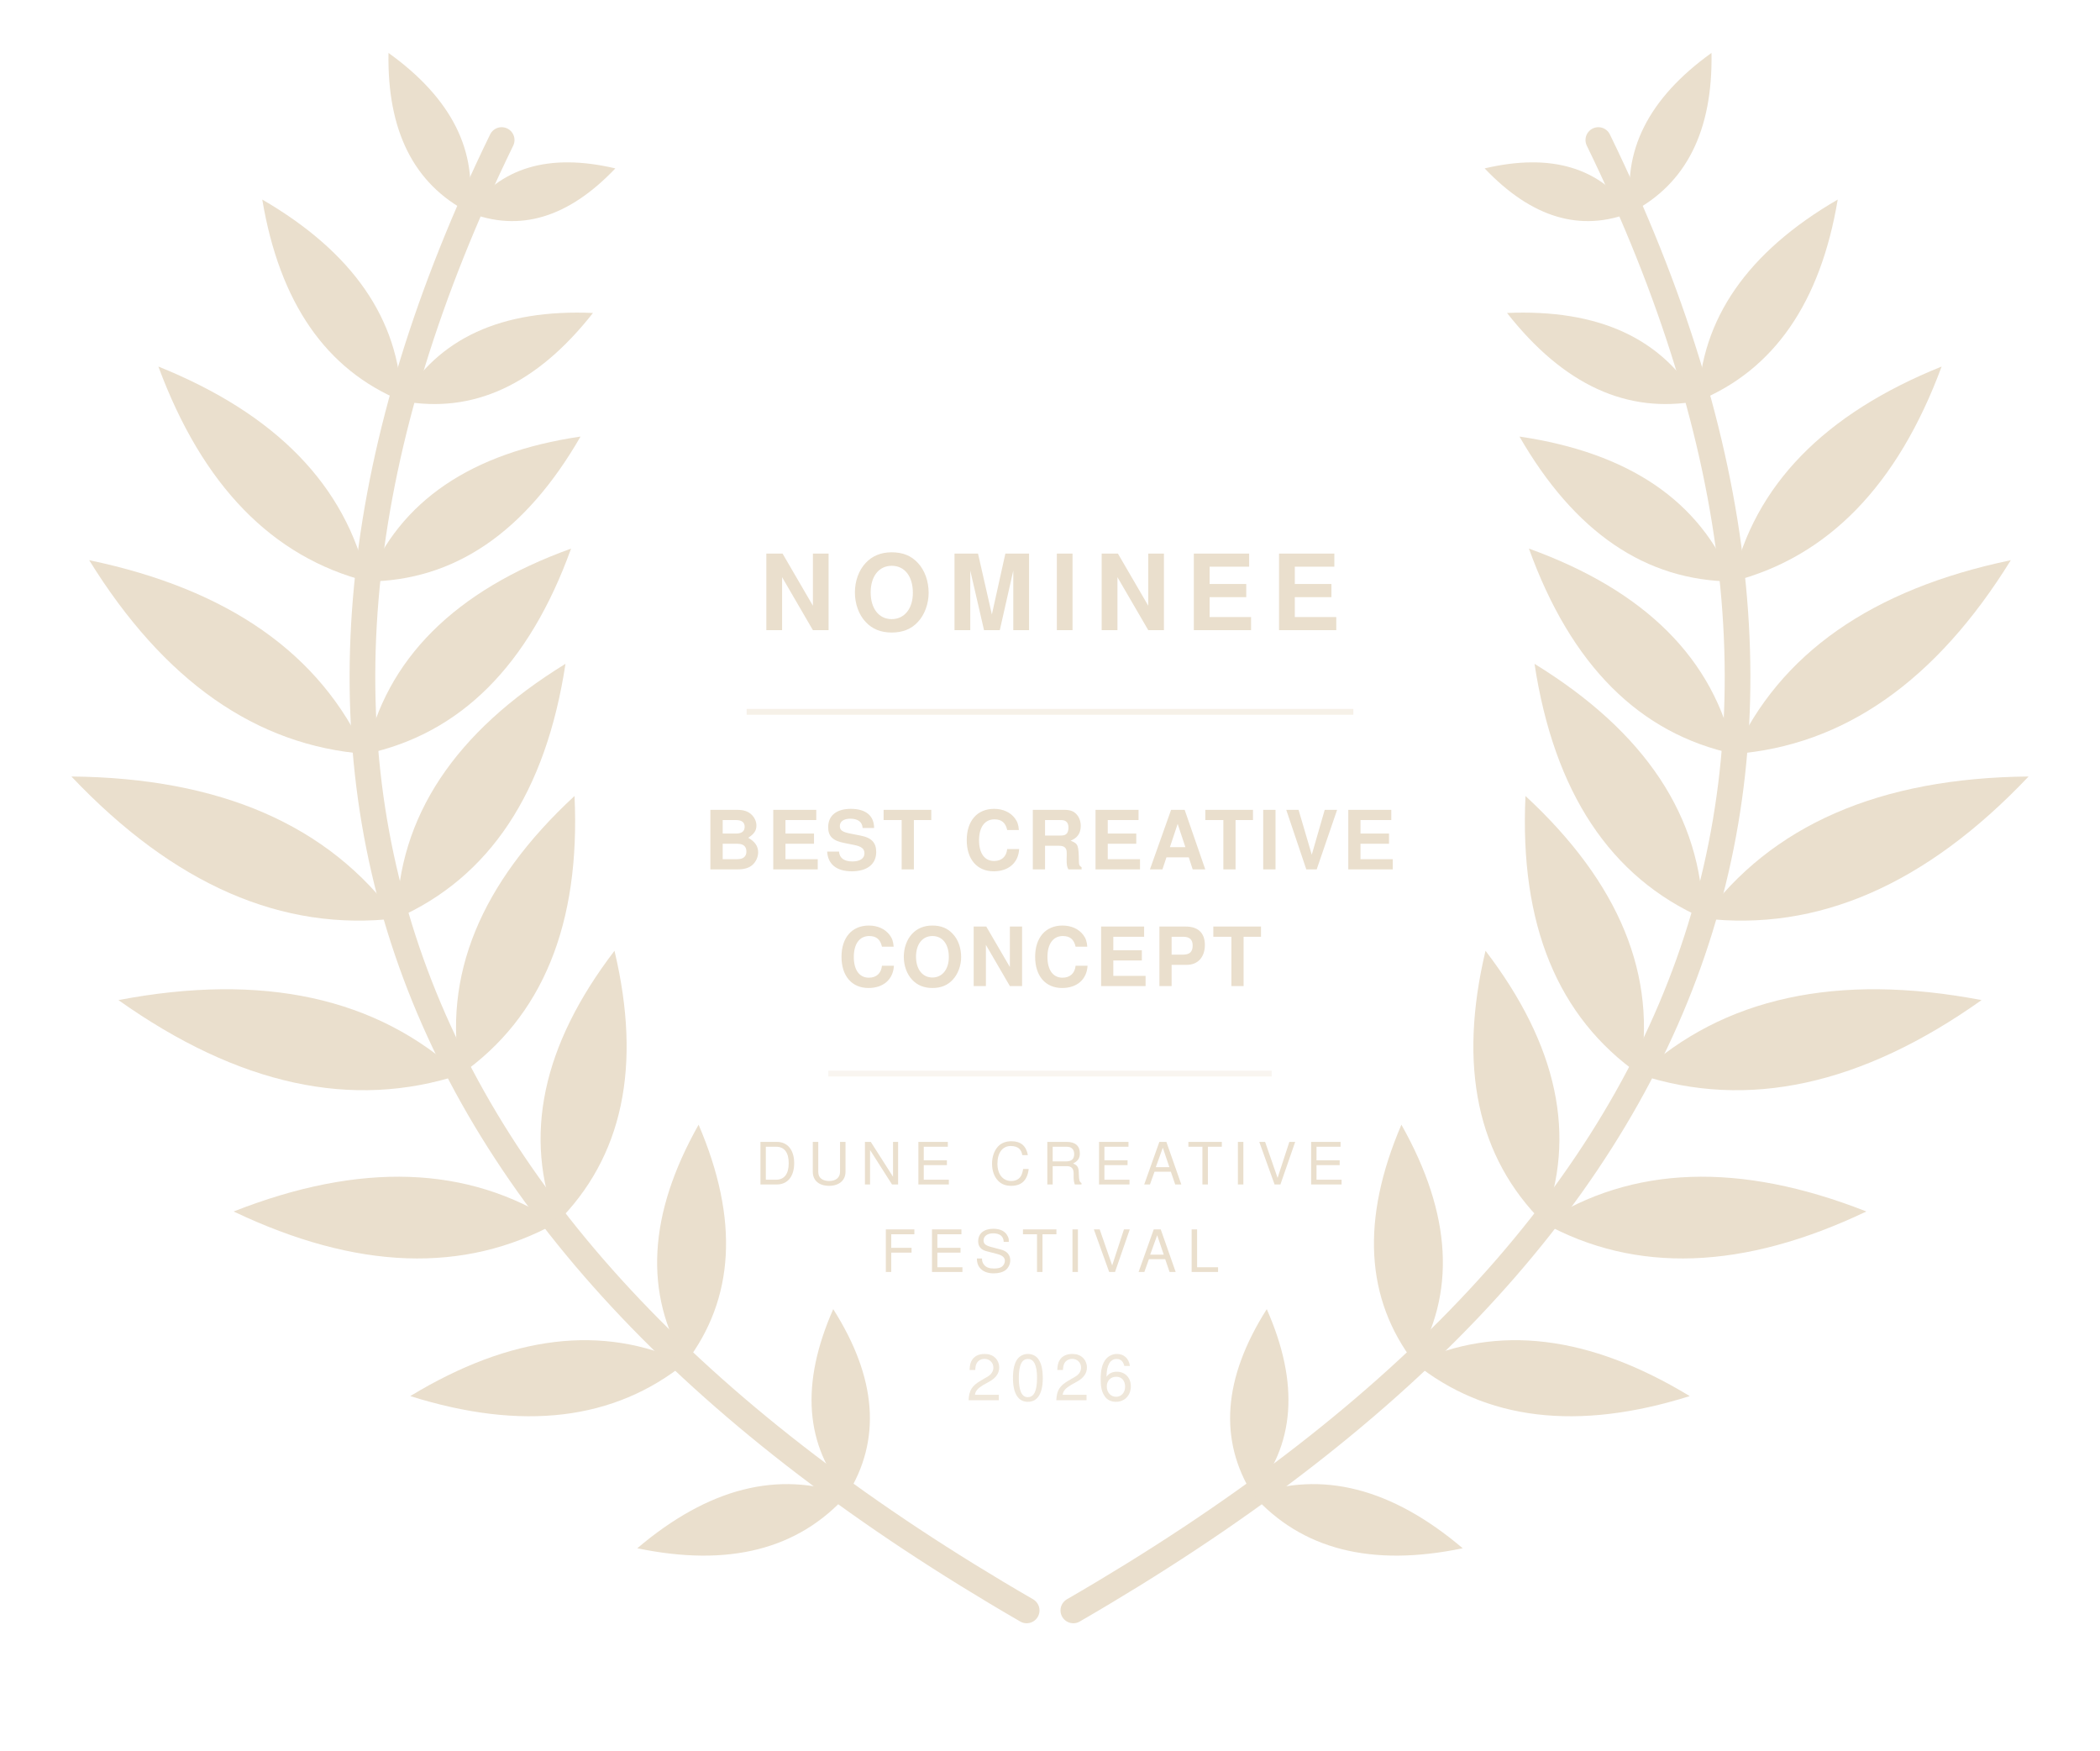
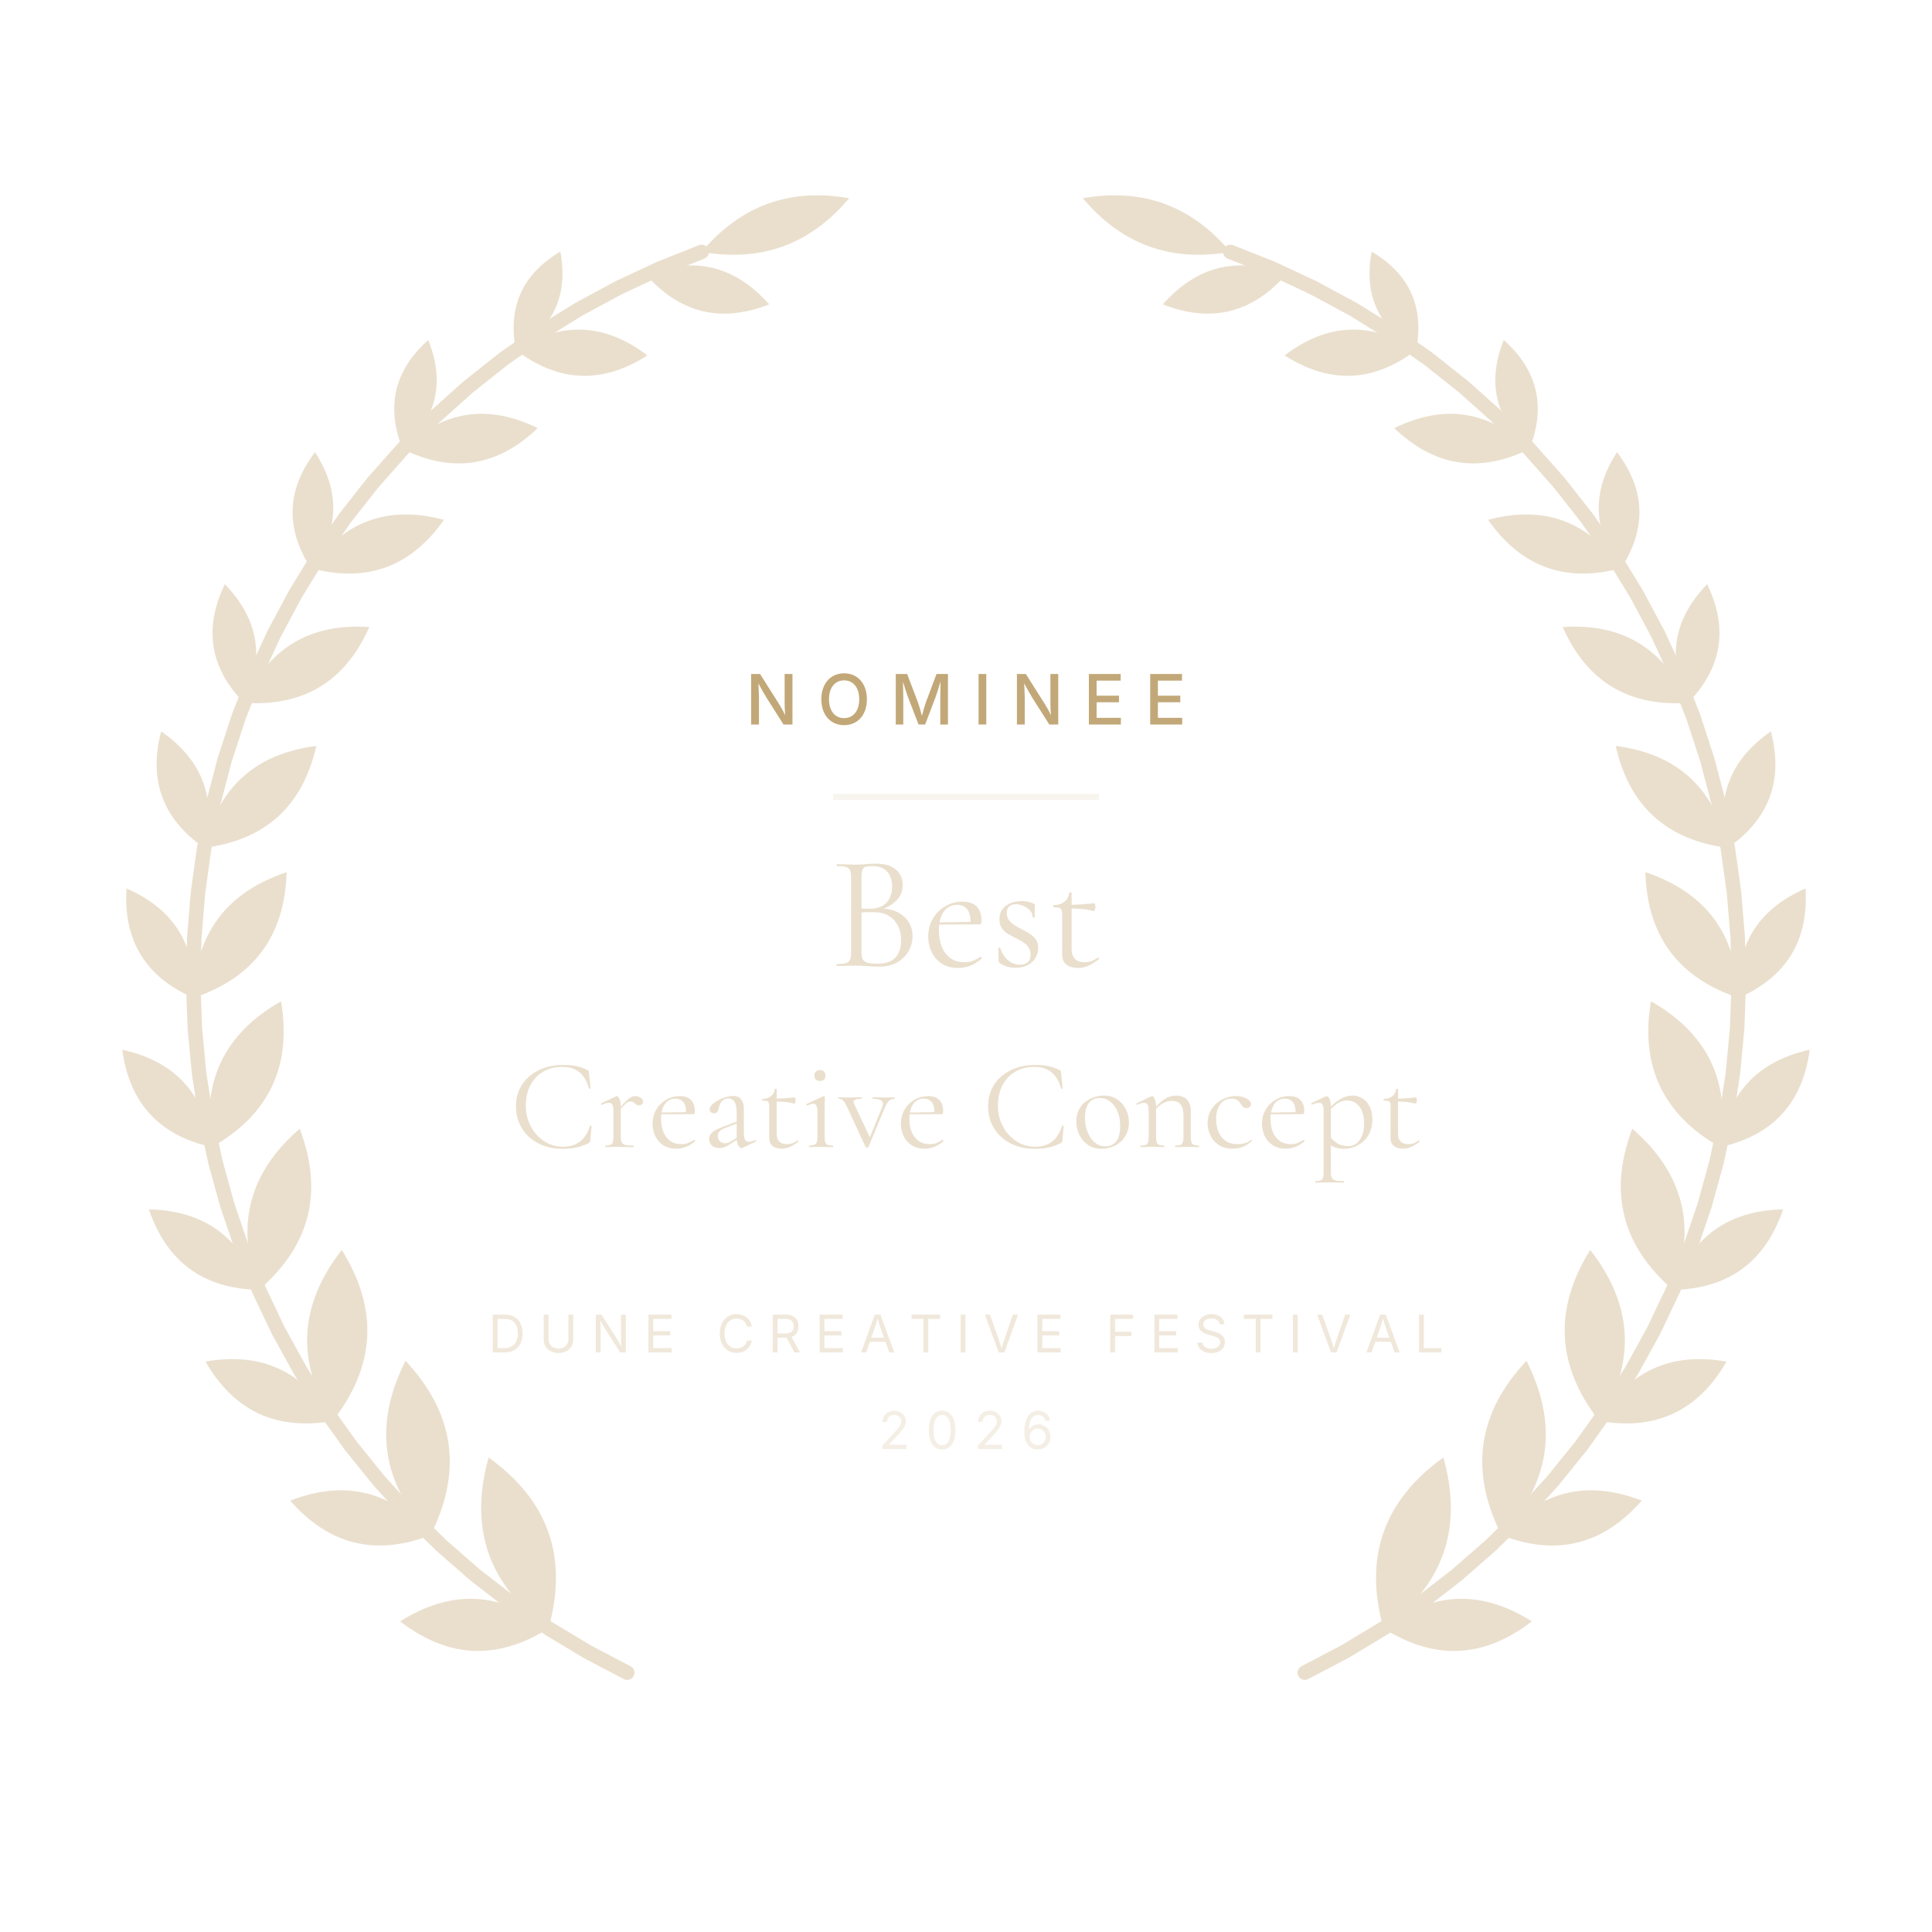
- <svg xmlns="http://www.w3.org/2000/svg" viewBox="0 0 360 300" role="img" aria-label="NOMINEE — Best Creative Concept, DUNE CREATIVE FESTIVAL 2026">
-   <style>
-     text{text-anchor:middle;font-family:Helvetica,Arial,sans-serif;fill:currentColor}
-     .st{font-size:18px;font-weight:700;letter-spacing:2.6px}
-     .aw{font-size:14px;font-weight:700;letter-spacing:.7px}
-     .fe{font-size:10px;font-weight:400;letter-spacing:1.8px}
-     .yr{font-size:11px;font-weight:400;letter-spacing:1.4px;opacity:.75}
-   </style>
-   <g color="#EADFCD">
-     <path d="M176,276 Q10,180 86,24" fill="none" stroke="currentColor" stroke-width="4.4" stroke-linecap="round" />
-     <path d="M145.22,256.20 Q132.71,270.24 109.25,265.35 Q127.52,249.85 145.22,256.20Z" fill="currentColor" />
-     <path d="M145.22,256.20 Q134.36,243.57 142.84,224.37 Q154.08,242.09 145.22,256.20Z" fill="currentColor" />
-     <path d="M117.53,233.58 Q99.20,248.35 70.33,239.27 Q96.21,223.58 117.53,233.58Z" fill="currentColor" />
-     <path d="M117.53,233.58 Q106.76,215.79 119.76,192.76 Q130.18,217.07 117.53,233.58Z" fill="currentColor" />
-     <path d="M95.43,209.57 Q71.68,222.70 40.05,207.63 Q72.66,194.81 95.43,209.57Z" fill="currentColor" />
-     <path d="M95.43,209.57 Q86.76,187.26 105.34,162.95 Q112.42,192.71 95.43,209.57Z" fill="currentColor" />
-     <path d="M78.93,184.17 Q51.15,193.28 20.30,171.40 Q57.46,164.33 78.93,184.17Z" fill="currentColor" />
-     <path d="M78.93,184.17 Q74.26,158.84 98.49,136.42 Q100.03,169.40 78.93,184.17Z" fill="currentColor" />
-     <path d="M68.02,157.39 Q38.61,160.90 12.24,133.08 Q50.57,133.45 68.02,157.39Z" fill="currentColor" />
-     <path d="M68.02,157.39 Q68.43,131.29 96.94,113.77 Q91.89,146.85 68.02,157.39Z" fill="currentColor" />
-     <path d="M62.70,129.22 Q34.52,127.08 15.29,96.01 Q51.06,103.46 62.70,129.22Z" fill="currentColor" />
-     <path d="M62.70,129.22 Q67.91,104.85 97.90,94.02 Q87.07,124.02 62.70,129.22Z" fill="currentColor" />
-     <path d="M62.98,99.66 Q38.47,93.39 27.15,62.82 Q57.39,74.99 62.98,99.66Z" fill="currentColor" />
-     <path d="M62.98,99.66 Q71.35,78.97 99.52,74.82 Q85.30,99.49 62.98,99.66Z" fill="currentColor" />
-     <path d="M68.85,68.71 Q49.41,60.72 44.96,34.20 Q68.21,47.71 68.85,68.71Z" fill="currentColor" />
-     <path d="M68.85,68.71 Q78.13,52.62 101.65,53.64 Q87.11,72.15 68.85,68.71Z" fill="currentColor" />
-     <path d="M80.31,36.38 Q66.25,29.08 66.60,9.07 Q82.86,20.75 80.31,36.38Z" fill="currentColor" />
-     <path d="M80.31,36.38 Q88.38,24.85 105.49,28.86 Q93.38,41.59 80.31,36.38Z" fill="currentColor" />
-     <g transform="translate(360,0) scale(-1,1)">
-       <path d="M176,276 Q10,180 86,24" fill="none" stroke="currentColor" stroke-width="4.4" stroke-linecap="round" />
-       <path d="M145.22,256.20 Q132.71,270.24 109.25,265.35 Q127.52,249.85 145.22,256.20Z" fill="currentColor" />
-       <path d="M145.22,256.20 Q134.36,243.57 142.84,224.37 Q154.08,242.09 145.22,256.20Z" fill="currentColor" />
-       <path d="M117.53,233.58 Q99.20,248.35 70.33,239.27 Q96.21,223.58 117.53,233.58Z" fill="currentColor" />
-       <path d="M117.53,233.58 Q106.76,215.79 119.76,192.76 Q130.18,217.07 117.53,233.58Z" fill="currentColor" />
-       <path d="M95.43,209.57 Q71.68,222.70 40.05,207.63 Q72.66,194.81 95.43,209.57Z" fill="currentColor" />
-       <path d="M95.43,209.57 Q86.76,187.26 105.34,162.95 Q112.42,192.71 95.43,209.57Z" fill="currentColor" />
-       <path d="M78.93,184.17 Q51.15,193.28 20.30,171.40 Q57.46,164.33 78.93,184.17Z" fill="currentColor" />
-       <path d="M78.93,184.17 Q74.26,158.84 98.49,136.42 Q100.03,169.40 78.93,184.17Z" fill="currentColor" />
-       <path d="M68.02,157.39 Q38.61,160.90 12.24,133.08 Q50.57,133.45 68.02,157.39Z" fill="currentColor" />
-       <path d="M68.02,157.39 Q68.43,131.29 96.94,113.77 Q91.89,146.85 68.02,157.39Z" fill="currentColor" />
-       <path d="M62.70,129.22 Q34.52,127.08 15.29,96.01 Q51.06,103.46 62.70,129.22Z" fill="currentColor" />
-       <path d="M62.70,129.22 Q67.91,104.85 97.90,94.02 Q87.07,124.02 62.70,129.22Z" fill="currentColor" />
-       <path d="M62.98,99.66 Q38.47,93.39 27.15,62.82 Q57.39,74.99 62.98,99.66Z" fill="currentColor" />
-       <path d="M62.98,99.66 Q71.35,78.97 99.52,74.82 Q85.30,99.49 62.98,99.66Z" fill="currentColor" />
-       <path d="M68.85,68.71 Q49.41,60.72 44.96,34.20 Q68.21,47.71 68.85,68.71Z" fill="currentColor" />
-       <path d="M68.85,68.71 Q78.13,52.62 101.65,53.64 Q87.11,72.15 68.85,68.71Z" fill="currentColor" />
-       <path d="M80.31,36.38 Q66.25,29.08 66.60,9.07 Q82.86,20.75 80.31,36.38Z" fill="currentColor" />
-       <path d="M80.31,36.38 Q88.38,24.85 105.49,28.86 Q93.38,41.59 80.31,36.38Z" fill="currentColor" />
-     </g>
-     <text x="180" y="108" class="st">NOMINEE</text>
-     <line x1="128" y1="122" x2="232" y2="122" stroke="currentColor" stroke-width="1" opacity=".45" />
-     <text x="180" y="149" class="aw">BEST CREATIVE</text>
-     <text x="180" y="169" class="aw">CONCEPT</text>
-     <line x1="142" y1="184" x2="218" y2="184" stroke="currentColor" stroke-width="1" opacity=".3" />
-     <text x="180" y="203" class="fe">DUNE CREATIVE</text>
-     <text x="180" y="218" class="fe">FESTIVAL</text>
-     <text x="180" y="240" class="yr">2026</text>
-   </g>
+ <svg xmlns="http://www.w3.org/2000/svg" viewBox="0 0 320 320" role="img" aria-label="Nominee, Best Creative Concept, Dune Creative Festival 2026">
+   <path d="M103.89,277.05 L97.26,273.57 L90.85,269.71 L84.67,265.49 L78.75,260.91 L73.11,255.99 L67.77,250.76 L62.74,245.21 L58.04,239.39 L53.70,233.30 L49.71,226.96 L46.10,220.41 L42.89,213.65 L40.07,206.72 L37.66,199.64 L35.67,192.42 L34.10,185.11 L32.97,177.71 L32.27,170.26 L32.00,162.78 L32.18,155.30 L32.79,147.84 L33.83,140.43 L35.31,133.10 L37.21,125.86 L39.53,118.75 L42.26,111.78 L45.40,104.99 L48.93,98.39 L52.83,92.01 L57.11,85.86 L61.73,79.98 L66.69,74.38 L71.97,69.08 L77.55,64.09 L83.41,59.44 L89.54,55.14 L95.90,51.20 L102.49,47.65 L109.27,44.48 L116.22,41.72" fill="none" stroke="#EADFCD" stroke-width="2.4" stroke-linecap="round" />
+   <path d="M90.85,269.71 Q95.80,252.09 80.93,241.40 Q75.98,259.03 90.85,269.71Z" fill="#EADFCD" />
+   <path d="M90.85,269.71 Q78.97,260.53 66.28,268.55 Q78.16,277.73 90.85,269.71Z" fill="#EADFCD" />
+   <path d="M71.30,254.28 Q79.34,238.39 67.17,225.39 Q59.12,241.28 71.30,254.28Z" fill="#EADFCD" />
+   <path d="M71.30,254.28 Q61.69,243.28 48.07,248.55 Q57.68,259.55 71.30,254.28Z" fill="#EADFCD" />
+   <path d="M55.11,235.36 Q65.77,221.72 56.61,207.03 Q45.94,220.67 55.11,235.36Z" fill="#EADFCD" />
+   <path d="M55.11,235.36 Q48.01,223.06 34.03,225.52 Q41.12,237.81 55.11,235.36Z" fill="#EADFCD" />
+   <path d="M42.89,213.65 Q55.61,202.67 49.64,186.95 Q36.92,197.94 42.89,213.65Z" fill="#EADFCD" />
+   <path d="M42.89,213.65 Q38.44,200.60 24.66,200.31 Q29.10,213.36 42.89,213.65Z" fill="#EADFCD" />
+   <path d="M35.10,190.00 Q49.28,181.93 46.55,165.84 Q32.37,173.91 35.10,190.00Z" fill="#EADFCD" />
+   <path d="M35.10,190.00 Q33.32,176.74 20.25,173.87 Q22.03,187.13 35.10,190.00Z" fill="#EADFCD" />
+   <path d="M32.04,165.28 Q47.04,160.27 47.47,144.46 Q32.47,149.47 32.04,165.28Z" fill="#EADFCD" />
+   <path d="M32.04,165.28 Q32.84,152.33 20.95,147.16 Q20.15,160.10 32.04,165.28Z" fill="#EADFCD" />
+   <path d="M33.83,140.43 Q49.02,138.49 52.39,123.55 Q37.20,125.49 33.83,140.43Z" fill="#EADFCD" />
+   <path d="M33.83,140.43 Q37.01,128.29 26.69,121.14 Q23.51,133.28 33.83,140.43Z" fill="#EADFCD" />
+   <path d="M40.40,116.41 Q55.18,117.40 61.17,103.86 Q46.39,102.86 40.40,116.41Z" fill="#EADFCD" />
+   <path d="M40.40,116.41 Q45.69,105.48 37.24,96.76 Q31.94,107.69 40.40,116.41Z" fill="#EADFCD" />
+   <path d="M51.49,94.11 Q65.31,97.82 73.53,86.10 Q59.71,82.39 51.49,94.11Z" fill="#EADFCD" />
+   <path d="M51.49,94.11 Q58.56,84.74 52.17,74.89 Q45.10,84.26 51.49,94.11Z" fill="#EADFCD" />
+   <path d="M66.69,74.38 Q79.09,80.48 89.06,70.91 Q76.66,64.82 66.69,74.38Z" fill="#EADFCD" />
+   <path d="M66.69,74.38 Q75.14,66.83 70.93,56.31 Q62.49,63.86 66.69,74.38Z" fill="#EADFCD" />
+   <path d="M85.43,57.97 Q96.01,66.05 107.23,58.87 Q96.64,50.79 85.43,57.97Z" fill="#EADFCD" />
+   <path d="M85.43,57.97 Q94.82,52.40 92.81,41.67 Q83.41,47.23 85.43,57.97Z" fill="#EADFCD" />
+   <path d="M106.99,45.49 Q115.48,55.10 127.40,50.41 Q118.92,40.81 106.99,45.49Z" fill="#EADFCD" />
+   <path d="M116.22,41.72 Q131.00,44.32 140.65,32.83 Q125.87,30.23 116.22,41.72Z" fill="#EADFCD" />
+   <path d="M216.11,277.05 L222.74,273.57 L229.15,269.71 L235.33,265.49 L241.25,260.91 L246.89,255.99 L252.23,250.76 L257.26,245.21 L261.96,239.39 L266.30,233.30 L270.29,226.96 L273.90,220.41 L277.11,213.65 L279.93,206.72 L282.34,199.64 L284.33,192.42 L285.90,185.11 L287.03,177.71 L287.73,170.26 L288.00,162.78 L287.82,155.30 L287.21,147.84 L286.17,140.43 L284.69,133.10 L282.79,125.86 L280.47,118.75 L277.74,111.78 L274.60,104.99 L271.07,98.39 L267.17,92.01 L262.89,85.86 L258.27,79.98 L253.31,74.38 L248.03,69.08 L242.45,64.09 L236.59,59.44 L230.46,55.14 L224.10,51.20 L217.51,47.65 L210.73,44.48 L203.78,41.72" fill="none" stroke="#EADFCD" stroke-width="2.4" stroke-linecap="round" />
+   <path d="M229.15,269.71 Q244.02,259.03 239.07,241.40 Q224.20,252.09 229.15,269.71Z" fill="#EADFCD" />
+   <path d="M229.15,269.71 Q241.84,277.73 253.72,268.55 Q241.03,260.53 229.15,269.71Z" fill="#EADFCD" />
+   <path d="M248.70,254.28 Q260.88,241.28 252.83,225.39 Q240.66,238.39 248.70,254.28Z" fill="#EADFCD" />
+   <path d="M248.70,254.28 Q262.32,259.55 271.93,248.55 Q258.31,243.28 248.70,254.28Z" fill="#EADFCD" />
+   <path d="M264.89,235.36 Q274.06,220.67 263.39,207.03 Q254.23,221.72 264.89,235.36Z" fill="#EADFCD" />
+   <path d="M264.89,235.36 Q278.88,237.81 285.97,225.52 Q271.99,223.06 264.89,235.36Z" fill="#EADFCD" />
+   <path d="M277.11,213.65 Q283.08,197.94 270.36,186.95 Q264.39,202.67 277.11,213.65Z" fill="#EADFCD" />
+   <path d="M277.11,213.65 Q290.90,213.36 295.34,200.31 Q281.56,200.60 277.11,213.65Z" fill="#EADFCD" />
+   <path d="M284.90,190.00 Q287.63,173.91 273.45,165.84 Q270.72,181.93 284.90,190.00Z" fill="#EADFCD" />
+   <path d="M284.90,190.00 Q297.97,187.13 299.75,173.87 Q286.68,176.74 284.90,190.00Z" fill="#EADFCD" />
+   <path d="M287.96,165.28 Q287.53,149.47 272.53,144.46 Q272.96,160.27 287.96,165.28Z" fill="#EADFCD" />
+   <path d="M287.96,165.28 Q299.85,160.10 299.05,147.16 Q287.16,152.33 287.96,165.28Z" fill="#EADFCD" />
+   <path d="M286.17,140.43 Q282.80,125.49 267.61,123.55 Q270.98,138.49 286.17,140.43Z" fill="#EADFCD" />
+   <path d="M286.17,140.43 Q296.49,133.28 293.31,121.14 Q282.99,128.29 286.17,140.43Z" fill="#EADFCD" />
+   <path d="M279.60,116.41 Q273.61,102.86 258.83,103.86 Q264.82,117.40 279.60,116.41Z" fill="#EADFCD" />
+   <path d="M279.60,116.41 Q288.06,107.69 282.76,96.76 Q274.31,105.48 279.60,116.41Z" fill="#EADFCD" />
+   <path d="M268.51,94.11 Q260.29,82.39 246.47,86.10 Q254.69,97.82 268.51,94.11Z" fill="#EADFCD" />
+   <path d="M268.51,94.11 Q274.90,84.26 267.83,74.89 Q261.44,84.74 268.51,94.11Z" fill="#EADFCD" />
+   <path d="M253.31,74.38 Q243.34,64.82 230.94,70.91 Q240.91,80.48 253.31,74.38Z" fill="#EADFCD" />
+   <path d="M253.31,74.38 Q257.51,63.86 249.07,56.31 Q244.86,66.83 253.31,74.38Z" fill="#EADFCD" />
+   <path d="M234.57,57.97 Q223.36,50.79 212.77,58.87 Q223.99,66.05 234.57,57.97Z" fill="#EADFCD" />
+   <path d="M234.57,57.97 Q236.59,47.23 227.19,41.67 Q225.18,52.40 234.57,57.97Z" fill="#EADFCD" />
+   <path d="M213.01,45.49 Q201.08,40.81 192.60,50.41 Q204.52,55.10 213.01,45.49Z" fill="#EADFCD" />
+   <path d="M203.78,41.72 Q194.13,30.23 179.35,32.83 Q189.00,44.32 203.78,41.72Z" fill="#EADFCD" />
+   <path d="M124.412 120.0H125.709V115.536C125.709 115.104 125.664 114.239 125.613 113.189C126.22 114.312 126.54 114.89 126.95 115.547L129.774 120.0H131.257V111.633H129.96V116.395C129.96 116.878 129.982 117.658 130.044 118.467C129.673 117.664 129.297 117.03 129.039 116.614L125.888 111.633H124.412ZM139.817 120.112C141.984 120.112 143.585 118.495 143.585 115.822C143.585 113.138 141.984 111.521 139.817 111.521C137.644 111.521 136.038 113.138 136.038 115.822C136.038 118.495 137.644 120.112 139.817 120.112ZM139.817 118.944C138.379 118.944 137.307 117.844 137.307 115.822C137.307 113.795 138.379 112.689 139.817 112.689C141.243 112.689 142.315 113.79 142.315 115.822C142.315 117.844 141.243 118.944 139.817 118.944ZM148.366 120.0H149.612V115.497C149.612 114.856 149.584 113.784 149.562 112.908C149.882 113.941 150.213 114.991 150.404 115.497L152.139 120.0H153.234L154.947 115.497C155.138 114.974 155.486 113.896 155.783 112.88C155.766 113.812 155.738 114.879 155.738 115.497V120.0H157.013V111.633H155.115L153.318 116.434C153.155 116.895 152.891 117.827 152.695 118.574C152.504 117.81 152.24 116.884 152.077 116.434L150.252 111.633H148.366ZM163.361 111.633H162.08V120.0H163.361ZM168.434 120.0H169.731V115.536C169.731 115.104 169.686 114.239 169.635 113.189C170.242 114.312 170.562 114.89 170.972 115.547L173.796 120.0H175.279V111.633H173.982V116.395C173.982 116.878 174.004 117.658 174.066 118.467C173.695 117.664 173.319 117.03 173.061 116.614L169.911 111.633H168.434ZM180.352 120.0H185.653V118.899H181.632V116.322H185.338V115.227H181.632V112.734H185.619V111.633H180.352ZM190.507 120.0H195.807V118.899H191.787V116.322H195.493V115.227H191.787V112.734H195.774V111.633H190.507Z" fill="#C2A878" />
+   <line x1="138" y1="132.0" x2="182" y2="132.0" stroke="#EADFCD" stroke-opacity=".35" stroke-width="1" />
+   <path d="M145.528 150.766 145.825 150.469Q147.418 150.469 148.62 151.063Q149.821 151.657 150.483 152.683Q151.144 153.709 151.144 155.032Q151.144 156.463 150.442 157.624Q149.74 158.785 148.512 159.447Q147.283 160.108 145.771 160.108Q144.907 160.108 143.814 160.027Q142.72 159.946 141.802 159.946Q140.911 159.946 140.088 159.973Q139.264 160.0 138.589 160.0Q138.535 160.0 138.535 159.838Q138.535 159.676 138.589 159.676Q139.561 159.676 140.074 159.541Q140.587 159.406 140.776 159.001Q140.965 158.596 140.965 157.813V145.312Q140.965 144.529 140.79 144.137Q140.614 143.746 140.115 143.598Q139.615 143.449 138.643 143.449Q138.562 143.449 138.562 143.287Q138.562 143.125 138.643 143.125Q139.291 143.125 140.101 143.166Q140.911 143.206 141.802 143.206Q142.504 143.206 143.422 143.125Q144.34 143.044 144.988 143.044Q146.581 143.044 147.58 143.517Q148.579 143.989 149.052 144.799Q149.524 145.609 149.524 146.608Q149.524 148.147 148.404 149.227Q147.283 150.307 145.528 150.766ZM144.394 143.449Q143.773 143.449 143.395 143.557Q143.017 143.665 142.855 144.056Q142.693 144.448 142.693 145.366V150.658L141.829 150.442Q142.693 150.496 143.26 150.51Q143.827 150.523 143.908 150.523Q145.987 150.523 146.878 149.457Q147.769 148.39 147.769 146.824Q147.769 145.879 147.431 145.109Q147.094 144.34 146.365 143.894Q145.636 143.449 144.394 143.449ZM145.366 159.622Q147.391 159.622 148.322 158.583Q149.254 157.543 149.254 155.707Q149.254 153.682 148.066 152.386Q146.878 151.09 144.745 151.09Q144.07 151.063 143.355 151.09Q142.639 151.117 141.91 151.225L142.693 150.928V157.813Q142.693 158.461 142.882 158.866Q143.071 159.271 143.651 159.447Q144.232 159.622 145.366 159.622ZM158.677 160.324Q157.057 160.324 155.95 159.582Q154.843 158.839 154.29 157.651Q153.736 156.463 153.736 155.14Q153.736 153.493 154.492 152.183Q155.248 150.874 156.558 150.105Q157.867 149.335 159.433 149.335Q160.972 149.335 161.769 150.145Q162.565 150.955 162.565 152.413Q162.565 152.764 162.498 152.94Q162.43 153.115 162.241 153.115H160.729Q160.837 151.468 160.243 150.671Q159.649 149.875 158.542 149.875Q157.111 149.875 156.315 151.009Q155.518 152.143 155.518 154.114Q155.518 155.653 156.004 156.841Q156.49 158.029 157.435 158.704Q158.38 159.379 159.73 159.379Q160.648 159.379 161.242 159.109Q161.836 158.839 162.43 158.488Q162.484 158.434 162.579 158.555Q162.673 158.677 162.619 158.758Q161.674 159.595 160.689 159.959Q159.703 160.324 158.677 160.324ZM155.032 153.142 155.005 152.791 161.134 152.683V153.115ZM166.75 151.225Q166.75 151.927 167.115 152.413Q167.479 152.899 168.033 153.237Q168.586 153.574 169.207 153.898Q169.909 154.249 170.53 154.641Q171.151 155.032 171.556 155.586Q171.961 156.139 171.961 157.03Q171.961 157.894 171.529 158.637Q171.097 159.379 170.247 159.838Q169.396 160.297 168.154 160.297Q167.479 160.297 166.858 160.121Q166.237 159.946 165.562 159.487Q165.508 159.433 165.454 159.352Q165.4 159.271 165.4 159.163L165.346 157.057Q165.346 156.976 165.495 156.963Q165.643 156.949 165.67 157.03Q165.994 157.948 166.48 158.555Q166.966 159.163 167.587 159.474Q168.208 159.784 168.91 159.784Q169.774 159.784 170.247 159.352Q170.719 158.92 170.692 158.083Q170.665 157.3 170.287 156.814Q169.909 156.328 169.356 155.99Q168.802 155.653 168.208 155.356Q167.533 155.032 166.925 154.668Q166.318 154.303 165.927 153.736Q165.535 153.169 165.535 152.251Q165.535 151.198 166.075 150.536Q166.615 149.875 167.452 149.565Q168.289 149.254 169.207 149.254Q169.72 149.254 170.206 149.335Q170.692 149.416 171.178 149.659Q171.421 149.74 171.421 149.956Q171.421 150.388 171.394 150.861Q171.367 151.333 171.367 151.927Q171.367 151.981 171.205 151.981Q171.043 151.981 171.043 151.927Q171.043 151.306 170.611 150.82Q170.179 150.334 169.531 150.05Q168.883 149.767 168.235 149.767Q167.587 149.767 167.168 150.118Q166.75 150.469 166.75 151.225ZM178.522 160.324Q177.874 160.324 177.28 160.122Q176.686 159.919 176.308 159.433Q175.93 158.947 175.93 158.11V151.765Q175.93 151.117 175.849 150.793Q175.768 150.469 175.471 150.375Q175.174 150.28 174.553 150.28Q174.445 150.28 174.445 150.105Q174.445 149.929 174.553 149.929Q175.633 149.902 176.322 149.335Q177.01 148.768 177.091 147.877Q177.091 147.796 177.293 147.796Q177.496 147.796 177.496 147.877V157.192Q177.496 158.299 178.05 158.839Q178.603 159.379 179.629 159.379Q180.331 159.379 180.885 159.149Q181.438 158.92 181.789 158.623Q181.897 158.569 181.992 158.69Q182.086 158.812 181.978 158.893Q180.979 159.649 180.183 159.987Q179.386 160.324 178.522 160.324ZM181.141 150.901Q180.088 150.631 179.116 150.55Q178.144 150.469 177.037 150.469V149.875Q178.117 149.875 179.116 149.794Q180.115 149.713 181.249 149.605Q181.303 149.605 181.37 149.794Q181.438 149.983 181.438 150.253Q181.438 150.442 181.344 150.685Q181.249 150.928 181.141 150.901Z" fill="#EADFCD" />
+   <path d="M93.211 176.39Q94.109 176.39 94.805 176.475Q95.5 176.561 96.1 176.743Q96.699 176.925 97.319 177.246Q97.469 177.331 97.501 177.385Q97.533 177.438 97.555 177.716L97.812 180.263Q97.812 180.306 97.705 180.338Q97.598 180.37 97.555 180.284Q97.063 178.508 95.982 177.609Q94.901 176.711 93.146 176.711Q91.327 176.711 89.969 177.502Q88.61 178.294 87.85 179.749Q87.09 181.205 87.09 183.173Q87.09 184.586 87.572 185.816Q88.053 187.047 88.909 187.978Q89.765 188.909 90.867 189.422Q91.969 189.936 93.211 189.936Q94.987 189.936 96.078 189.069Q97.17 188.202 97.726 186.469Q97.747 186.405 97.865 186.426Q97.983 186.448 97.983 186.49L97.769 188.844Q97.747 189.101 97.705 189.165Q97.662 189.23 97.533 189.315Q96.421 189.872 95.436 190.075Q94.452 190.278 93.211 190.278Q90.942 190.278 89.198 189.39Q87.454 188.502 86.459 186.908Q85.464 185.313 85.464 183.216Q85.464 181.675 86.042 180.423Q86.619 179.172 87.668 178.273Q88.717 177.374 90.129 176.882Q91.541 176.39 93.211 176.39ZM102.37 184.201 102.284 183.965Q103.076 183.002 103.59 182.478Q104.103 181.954 104.478 181.75Q104.852 181.547 105.195 181.547Q105.644 181.547 106.083 181.804Q106.521 182.061 106.521 182.424Q106.521 182.703 106.34 182.895Q106.158 183.088 105.815 183.088Q105.537 183.088 105.344 182.917Q105.152 182.745 104.938 182.596Q104.724 182.446 104.381 182.446Q104.189 182.446 103.975 182.553Q103.761 182.66 103.397 183.034Q103.033 183.409 102.37 184.201ZM100.273 190.0Q100.208 190.0 100.208 189.872Q100.208 189.743 100.273 189.743Q101.107 189.743 101.353 189.454Q101.599 189.165 101.599 188.267V184.029Q101.599 183.323 101.439 182.991Q101.278 182.66 100.85 182.66Q100.636 182.66 100.347 182.745Q100.059 182.831 99.695 182.981Q99.609 183.002 99.556 182.895Q99.502 182.788 99.588 182.745L102.07 181.568Q102.134 181.547 102.199 181.547Q102.348 181.547 102.584 181.996Q102.819 182.446 102.819 183.302V188.267Q102.819 188.866 102.969 189.197Q103.119 189.529 103.568 189.636Q104.018 189.743 104.895 189.743Q104.981 189.743 104.981 189.872Q104.981 190.0 104.895 190.0Q104.381 190.0 103.686 189.979Q102.99 189.957 102.22 189.957Q101.664 189.957 101.15 189.979Q100.636 190.0 100.273 190.0ZM112 190.257Q110.716 190.257 109.838 189.668Q108.961 189.08 108.522 188.138Q108.084 187.197 108.084 186.148Q108.084 184.843 108.683 183.805Q109.282 182.767 110.32 182.157Q111.358 181.547 112.599 181.547Q113.819 181.547 114.45 182.189Q115.081 182.831 115.081 183.987Q115.081 184.265 115.028 184.404Q114.974 184.543 114.825 184.543H113.626Q113.712 183.238 113.241 182.606Q112.77 181.975 111.893 181.975Q110.759 181.975 110.127 182.874Q109.496 183.773 109.496 185.335Q109.496 186.555 109.881 187.496Q110.266 188.438 111.015 188.973Q111.764 189.508 112.834 189.508Q113.562 189.508 114.033 189.294Q114.504 189.08 114.974 188.802Q115.017 188.759 115.092 188.855Q115.167 188.951 115.124 189.016Q114.375 189.679 113.594 189.968Q112.813 190.257 112 190.257ZM109.111 184.564 109.089 184.286 113.947 184.201V184.543ZM122.978 190.128Q122.892 190.171 122.807 190.171Q122.529 190.171 122.272 189.711Q122.015 189.251 122.015 188.374V184.329Q122.015 183.002 121.641 182.467Q121.266 181.932 120.667 181.932Q120.132 181.932 119.789 182.2Q119.447 182.467 119.286 182.831Q119.126 183.195 119.062 183.516Q118.998 183.815 118.848 184.104Q118.698 184.393 118.249 184.393Q117.885 184.393 117.714 184.19Q117.542 183.987 117.542 183.751Q117.542 183.345 117.938 182.959Q118.334 182.574 118.944 182.243Q119.554 181.911 120.228 181.718Q120.902 181.526 121.437 181.526Q122.315 181.526 122.764 182.093Q123.213 182.66 123.213 183.687V187.689Q123.213 188.438 123.406 188.78Q123.599 189.123 124.027 189.123Q124.412 189.123 125.097 188.844Q125.204 188.802 125.246 188.919Q125.289 189.037 125.182 189.08ZM119.126 190.15Q118.313 190.15 117.885 189.711Q117.457 189.272 117.457 188.673Q117.457 188.245 117.681 187.892Q117.906 187.539 118.398 187.239Q118.891 186.94 119.661 186.662L122.229 185.699L122.293 185.977L120.025 186.854Q119.64 187.004 119.383 187.197Q119.126 187.389 119.008 187.625Q118.891 187.86 118.891 188.138Q118.891 188.63 119.212 188.994Q119.533 189.358 120.089 189.358Q120.303 189.358 120.538 189.294Q120.774 189.23 121.116 189.016L122.464 188.202L122.507 188.481L120.924 189.508Q120.41 189.85 119.993 190.0Q119.575 190.15 119.126 190.15ZM129.462 190.257Q128.949 190.257 128.478 190.096Q128.007 189.936 127.707 189.551Q127.408 189.165 127.408 188.502V183.473Q127.408 182.959 127.344 182.703Q127.279 182.446 127.044 182.371Q126.809 182.296 126.316 182.296Q126.231 182.296 126.231 182.157Q126.231 182.018 126.316 182.018Q127.172 181.996 127.718 181.547Q128.264 181.098 128.328 180.391Q128.328 180.327 128.488 180.327Q128.649 180.327 128.649 180.391V187.774Q128.649 188.652 129.088 189.08Q129.526 189.508 130.34 189.508Q130.896 189.508 131.335 189.326Q131.773 189.144 132.052 188.909Q132.137 188.866 132.212 188.962Q132.287 189.058 132.201 189.123Q131.41 189.722 130.778 189.989Q130.147 190.257 129.462 190.257ZM131.538 182.788Q130.703 182.574 129.933 182.51Q129.163 182.446 128.285 182.446V181.975Q129.141 181.975 129.933 181.911Q130.725 181.847 131.624 181.761Q131.666 181.761 131.72 181.911Q131.773 182.061 131.773 182.275Q131.773 182.424 131.698 182.617Q131.624 182.81 131.538 182.788ZM134.02 190.0Q133.978 190.0 133.978 189.872Q133.978 189.743 134.02 189.743Q134.855 189.743 135.123 189.454Q135.39 189.165 135.39 188.267V184.265Q135.39 183.516 135.24 183.163Q135.09 182.81 134.684 182.81Q134.513 182.81 134.277 182.885Q134.042 182.959 133.721 183.109Q133.635 183.131 133.582 183.013Q133.528 182.895 133.592 182.852L136.374 181.568Q136.439 181.547 136.46 181.547Q136.503 181.547 136.567 181.601Q136.631 181.654 136.631 181.718Q136.631 181.889 136.61 182.553Q136.588 183.216 136.588 184.243V188.267Q136.588 189.165 136.834 189.454Q137.081 189.743 137.937 189.743Q138.001 189.743 138.001 189.872Q138.001 190.0 137.937 190.0Q137.551 190.0 137.048 189.979Q136.546 189.957 135.989 189.957Q135.433 189.957 134.93 189.979Q134.427 190.0 134.02 190.0ZM135.818 179.043Q135.39 179.043 135.133 178.808Q134.876 178.572 134.876 178.144Q134.876 177.716 135.133 177.481Q135.39 177.246 135.818 177.246Q136.246 177.246 136.481 177.481Q136.717 177.716 136.717 178.144Q136.717 179.043 135.818 179.043ZM148.166 181.74Q148.209 181.74 148.209 181.868Q148.209 181.996 148.166 181.996Q147.631 181.996 147.256 182.328Q146.882 182.66 146.518 183.559L143.843 189.979Q143.822 190.064 143.618 190.064Q143.415 190.064 143.372 189.979L140.376 183.516Q139.927 182.553 139.638 182.275Q139.349 181.996 138.942 181.996Q138.878 181.996 138.878 181.868Q138.878 181.74 138.942 181.74Q139.263 181.74 139.638 181.761Q140.012 181.782 140.419 181.782Q141.147 181.782 141.682 181.761Q142.217 181.74 142.666 181.74Q142.73 181.74 142.73 181.868Q142.73 181.996 142.666 181.996Q142.003 181.996 141.617 182.157Q141.232 182.317 141.468 182.831L144.207 188.652L143.586 189.529L146.09 183.452Q146.411 182.681 146.036 182.339Q145.662 181.996 144.549 181.996Q144.506 181.996 144.506 181.868Q144.506 181.74 144.549 181.74Q145.063 181.74 145.523 181.761Q145.983 181.782 146.711 181.782Q147.16 181.782 147.449 181.761Q147.738 181.74 148.166 181.74ZM153.131 190.257Q151.847 190.257 150.969 189.668Q150.092 189.08 149.653 188.138Q149.214 187.197 149.214 186.148Q149.214 184.843 149.814 183.805Q150.413 182.767 151.451 182.157Q152.489 181.547 153.73 181.547Q154.95 181.547 155.581 182.189Q156.212 182.831 156.212 183.987Q156.212 184.265 156.159 184.404Q156.105 184.543 155.955 184.543H154.757Q154.843 183.238 154.372 182.606Q153.901 181.975 153.024 181.975Q151.889 181.975 151.258 182.874Q150.627 183.773 150.627 185.335Q150.627 186.555 151.012 187.496Q151.397 188.438 152.146 188.973Q152.895 189.508 153.965 189.508Q154.693 189.508 155.164 189.294Q155.634 189.08 156.105 188.802Q156.148 188.759 156.223 188.855Q156.298 188.951 156.255 189.016Q155.506 189.679 154.725 189.968Q153.944 190.257 153.131 190.257ZM150.242 184.564 150.22 184.286 155.078 184.201V184.543ZM171.406 176.39Q172.305 176.39 173 176.475Q173.696 176.561 174.295 176.743Q174.894 176.925 175.515 177.246Q175.665 177.331 175.697 177.385Q175.729 177.438 175.75 177.716L176.007 180.263Q176.007 180.306 175.9 180.338Q175.793 180.37 175.75 180.284Q175.258 178.508 174.177 177.609Q173.097 176.711 171.342 176.711Q169.523 176.711 168.164 177.502Q166.805 178.294 166.046 179.749Q165.286 181.205 165.286 183.173Q165.286 184.586 165.767 185.816Q166.249 187.047 167.105 187.978Q167.961 188.909 169.063 189.422Q170.165 189.936 171.406 189.936Q173.182 189.936 174.274 189.069Q175.365 188.202 175.922 186.469Q175.943 186.405 176.061 186.426Q176.178 186.448 176.178 186.49L175.964 188.844Q175.943 189.101 175.9 189.165Q175.857 189.23 175.729 189.315Q174.616 189.872 173.632 190.075Q172.647 190.278 171.406 190.278Q169.138 190.278 167.394 189.39Q165.65 188.502 164.654 186.908Q163.659 185.313 163.659 183.216Q163.659 181.675 164.237 180.423Q164.815 179.172 165.864 178.273Q166.912 177.374 168.325 176.882Q169.737 176.39 171.406 176.39ZM182.449 190.278Q181.186 190.278 180.244 189.658Q179.303 189.037 178.789 187.999Q178.276 186.961 178.276 185.763Q178.276 184.65 178.682 183.837Q179.089 183.024 179.774 182.499Q180.458 181.975 181.261 181.718Q182.063 181.461 182.834 181.461Q184.139 181.461 185.07 182.103Q186.001 182.745 186.493 183.751Q186.985 184.757 186.985 185.87Q186.985 187.239 186.365 188.224Q185.744 189.208 184.717 189.743Q183.69 190.278 182.449 190.278ZM183.069 189.872Q184.203 189.872 184.867 189.069Q185.53 188.267 185.53 186.469Q185.53 185.121 185.091 184.083Q184.653 183.045 183.882 182.457Q183.112 181.868 182.128 181.868Q180.993 181.868 180.351 182.703Q179.709 183.537 179.709 185.099Q179.709 186.405 180.137 187.496Q180.565 188.588 181.325 189.23Q182.085 189.872 183.069 189.872ZM194.689 190.0Q194.625 190.0 194.625 189.872Q194.625 189.743 194.689 189.743Q195.524 189.743 195.77 189.454Q196.016 189.165 196.016 188.267V184.8Q196.016 183.516 195.545 182.927Q195.075 182.339 194.047 182.339Q193.277 182.339 192.464 182.831Q191.651 183.323 191.073 184.179L190.987 183.922Q191.929 182.66 192.86 182.061Q193.791 181.461 194.754 181.461Q195.931 181.461 196.583 182.114Q197.236 182.767 197.236 184.072V188.267Q197.236 189.165 197.482 189.454Q197.728 189.743 198.563 189.743Q198.627 189.743 198.627 189.872Q198.627 190.0 198.563 190.0Q198.199 190.0 197.696 189.979Q197.193 189.957 196.637 189.957Q196.08 189.957 195.567 189.979Q195.053 190.0 194.689 190.0ZM188.933 190.0Q188.869 190.0 188.869 189.872Q188.869 189.743 188.933 189.743Q189.767 189.743 190.013 189.454Q190.26 189.165 190.26 188.267V184.029Q190.26 183.323 190.099 182.991Q189.939 182.66 189.511 182.66Q189.297 182.66 189.008 182.745Q188.719 182.831 188.355 182.981Q188.269 183.002 188.216 182.895Q188.162 182.788 188.248 182.745L190.73 181.568Q190.795 181.547 190.859 181.547Q191.009 181.547 191.244 181.996Q191.479 182.446 191.479 183.302V188.267Q191.479 189.165 191.725 189.454Q191.972 189.743 192.806 189.743Q192.87 189.743 192.87 189.872Q192.87 190.0 192.806 190.0Q192.442 190.0 191.939 189.979Q191.437 189.957 190.88 189.957Q190.324 189.957 189.81 189.979Q189.297 190.0 188.933 190.0ZM204.191 190.257Q202.736 190.257 201.816 189.625Q200.895 188.994 200.457 188.02Q200.018 187.047 200.018 186.041Q200.018 184.971 200.435 184.136Q200.853 183.302 201.537 182.724Q202.222 182.146 203.057 181.847Q203.891 181.547 204.683 181.547Q205.304 181.547 205.871 181.707Q206.438 181.868 206.812 182.168Q207.187 182.467 207.187 182.852Q207.187 183.131 206.994 183.334Q206.802 183.537 206.438 183.537Q206.096 183.537 205.871 183.323Q205.646 183.109 205.496 182.831Q205.261 182.446 204.94 182.21Q204.619 181.975 203.977 181.975Q202.757 181.975 202.094 182.927Q201.43 183.88 201.43 185.399Q201.43 186.49 201.805 187.432Q202.179 188.374 202.971 188.941Q203.763 189.508 205.026 189.508Q205.603 189.508 206.16 189.358Q206.716 189.208 207.208 188.802Q207.251 188.759 207.326 188.844Q207.401 188.93 207.358 188.973Q206.609 189.636 205.86 189.947Q205.111 190.257 204.191 190.257ZM212.944 190.257Q211.66 190.257 210.782 189.668Q209.905 189.08 209.466 188.138Q209.027 187.197 209.027 186.148Q209.027 184.843 209.627 183.805Q210.226 182.767 211.264 182.157Q212.302 181.547 213.543 181.547Q214.763 181.547 215.394 182.189Q216.025 182.831 216.025 183.987Q216.025 184.265 215.972 184.404Q215.918 184.543 215.768 184.543H214.57Q214.656 183.238 214.185 182.606Q213.714 181.975 212.837 181.975Q211.702 181.975 211.071 182.874Q210.44 183.773 210.44 185.335Q210.44 186.555 210.825 187.496Q211.21 188.438 211.959 188.973Q212.708 189.508 213.778 189.508Q214.506 189.508 214.977 189.294Q215.447 189.08 215.918 188.802Q215.961 188.759 216.036 188.855Q216.111 188.951 216.068 189.016Q215.319 189.679 214.538 189.968Q213.757 190.257 212.944 190.257ZM210.055 184.564 210.033 184.286 214.891 184.201V184.543ZM217.887 195.885Q217.823 195.885 217.823 195.757Q217.823 195.628 217.887 195.628Q218.722 195.628 218.978 195.35Q219.235 195.072 219.235 194.152V184.094Q219.235 183.345 219.064 183.002Q218.893 182.66 218.465 182.66Q218.251 182.66 217.962 182.735Q217.673 182.81 217.331 182.959Q217.245 183.002 217.181 182.885Q217.117 182.767 217.202 182.724L219.578 181.59Q219.642 181.568 219.727 181.568Q220.027 181.568 220.23 182.05Q220.434 182.531 220.434 183.473V194.152Q220.434 194.751 220.594 195.072Q220.755 195.393 221.215 195.51Q221.675 195.628 222.574 195.628Q222.616 195.628 222.616 195.757Q222.616 195.885 222.574 195.885Q222.017 195.885 221.322 195.864Q220.626 195.842 219.856 195.842Q219.299 195.842 218.775 195.864Q218.251 195.885 217.887 195.885ZM222.702 190.278Q221.889 190.278 221.268 190.086Q220.648 189.893 219.877 189.358L220.177 188.181Q220.776 188.887 221.482 189.358Q222.188 189.829 223.344 189.829Q224.457 189.829 225.195 188.844Q225.933 187.86 225.933 186.062Q225.933 184.201 225.12 183.238Q224.307 182.275 223.13 182.275Q222.188 182.275 221.471 182.799Q220.755 183.323 220.07 184.051L219.899 183.88Q220.99 182.617 221.996 182.039Q223.002 181.461 224.029 181.461Q224.906 181.461 225.655 181.921Q226.404 182.382 226.854 183.259Q227.303 184.136 227.303 185.399Q227.303 186.704 226.864 187.625Q226.426 188.545 225.709 189.133Q224.992 189.722 224.2 190.0Q223.408 190.278 222.702 190.278ZM232.375 190.257Q231.861 190.257 231.39 190.096Q230.92 189.936 230.62 189.551Q230.32 189.165 230.32 188.502V183.473Q230.32 182.959 230.256 182.703Q230.192 182.446 229.957 182.371Q229.721 182.296 229.229 182.296Q229.143 182.296 229.143 182.157Q229.143 182.018 229.229 182.018Q230.085 181.996 230.631 181.547Q231.176 181.098 231.241 180.391Q231.241 180.327 231.401 180.327Q231.562 180.327 231.562 180.391V187.774Q231.562 188.652 232 189.08Q232.439 189.508 233.252 189.508Q233.809 189.508 234.247 189.326Q234.686 189.144 234.964 188.909Q235.05 188.866 235.125 188.962Q235.2 189.058 235.114 189.123Q234.322 189.722 233.691 189.989Q233.06 190.257 232.375 190.257ZM234.451 182.788Q233.616 182.574 232.846 182.51Q232.075 182.446 231.198 182.446V181.975Q232.054 181.975 232.846 181.911Q233.637 181.847 234.536 181.761Q234.579 181.761 234.632 181.911Q234.686 182.061 234.686 182.275Q234.686 182.424 234.611 182.617Q234.536 182.81 234.451 182.788Z" fill="#EADFCD" />
+   <path d="M83.566 224.0C85.472 224.0 86.551 222.816 86.551 220.859C86.551 218.919 85.472 217.743 83.645 217.743H81.613V224.0ZM82.411 223.295V218.449H83.591C85.04 218.449 85.779 219.356 85.779 220.859C85.779 222.379 85.04 223.295 83.515 223.295ZM92.504 224.101C93.978 224.101 94.943 223.16 94.943 221.871V217.743H94.145V221.808C94.145 222.707 93.524 223.362 92.504 223.362C91.479 223.362 90.853 222.707 90.853 221.808V217.743H90.055V221.871C90.055 223.16 91.021 224.101 92.504 224.101ZM98.691 224.0H99.493V220.431C99.493 220.128 99.464 219.503 99.43 218.701C99.917 219.57 100.157 219.99 100.442 220.439L102.71 224.0H103.659V217.743H102.861V221.581C102.861 221.917 102.865 222.45 102.915 223.055C102.63 222.488 102.344 222.01 102.176 221.745L99.632 217.743H98.691ZM107.406 224.0H111.257V223.295H108.204V221.195H111.014V220.489H108.204V218.449H111.219V217.743H107.406ZM121.999 224.084C123.279 224.084 124.304 223.303 124.522 222.031H123.724C123.548 222.883 122.817 223.345 121.999 223.345C120.877 223.345 120 222.476 120 220.876C120 219.272 120.873 218.398 121.999 218.398C122.813 218.398 123.548 218.856 123.724 219.713H124.522C124.3 218.423 123.267 217.659 121.999 217.659C120.394 217.659 119.223 218.89 119.223 220.876C119.223 222.858 120.394 224.084 121.999 224.084ZM127.984 224.0H128.782V221.573H130.13C130.181 221.573 130.227 221.573 130.277 221.569L131.579 224.0H132.503L131.1 221.426C131.89 221.149 132.259 220.506 132.259 219.675C132.259 218.558 131.587 217.743 130.126 217.743H127.984ZM128.782 220.863V218.444H130.084C131.079 218.444 131.466 218.932 131.466 219.675C131.466 220.41 131.079 220.863 130.092 220.863ZM135.755 224.0H139.606V223.295H136.553V221.195H139.362V220.489H136.553V218.449H139.568V217.743H135.755ZM142.623 224.0H143.471L144.076 222.253H146.654L147.28 224.0H148.12L145.818 217.743H144.895ZM144.319 221.556 144.76 220.288C144.895 219.902 145.088 219.305 145.352 218.381C145.617 219.288 145.802 219.868 145.953 220.288L146.406 221.556ZM150.985 218.449H152.955V224.0H153.753V218.449H155.714V217.743H150.985ZM159.915 217.743H159.117V224.0H159.915ZM165.426 224.0H166.346L168.622 217.743H167.774L166.485 221.455C166.35 221.842 166.153 222.438 165.888 223.353C165.628 222.459 165.426 221.842 165.288 221.455L163.965 217.743H163.125ZM171.832 224.0H175.683V223.295H172.63V221.195H175.439V220.489H172.63V218.449H175.645V217.743H171.832ZM183.892 224.0H184.69V221.296H187.39V220.59H184.69V218.449H187.676V217.743H183.892ZM191.205 224.0H195.056V223.295H192.003V221.195H194.812V220.489H192.003V218.449H195.018V217.743H191.205ZM200.613 224.109C202.058 224.109 202.885 223.32 202.885 222.295C202.885 221.128 201.785 220.75 201.113 220.565L200.487 220.393C200.03 220.267 199.295 220.036 199.295 219.381C199.295 218.793 199.832 218.365 200.643 218.365C201.386 218.365 201.949 218.713 202.02 219.322H202.801C202.763 218.377 201.902 217.659 200.668 217.659C199.459 217.659 198.518 218.36 198.518 219.419C198.518 220.25 199.106 220.767 200.114 221.052L200.869 221.266C201.537 221.455 202.108 221.678 202.108 222.283C202.108 222.95 201.462 223.395 200.613 223.395C199.878 223.395 199.223 223.072 199.16 222.362H198.342C198.413 223.412 199.257 224.109 200.613 224.109ZM206.02 218.449H207.989V224.0H208.787V218.449H210.748V217.743H206.02ZM214.949 217.743H214.151V224.0H214.949ZM220.461 224.0H221.38L223.656 217.743H222.808L221.519 221.455C221.385 221.842 221.187 222.438 220.923 223.353C220.662 222.459 220.461 221.842 220.322 221.455L218.999 217.743H218.16ZM226.329 224.0H227.177L227.782 222.253H230.36L230.986 224.0H231.826L229.525 217.743H228.601ZM228.025 221.556 228.466 220.288C228.601 219.902 228.794 219.305 229.059 218.381C229.323 219.288 229.508 219.868 229.659 220.288L230.113 221.556ZM235.036 224.0H238.731V223.295H235.834V217.743H235.036Z" fill="#EADFCD" fill-opacity=".72" />
+   <path d="M146.153 240.0H150.138V239.299H147.253V239.248L148.622 237.791C149.726 236.615 150.033 236.082 150.033 235.406C150.033 234.428 149.239 233.659 148.122 233.659C147.009 233.659 146.169 234.411 146.169 235.519H146.934C146.934 234.814 147.387 234.352 148.101 234.352C148.769 234.352 149.277 234.759 149.277 235.414C149.277 235.99 148.924 236.418 148.231 237.17L146.153 239.425ZM156.043 240.084C157.442 240.084 158.244 238.912 158.244 236.876C158.244 234.848 157.429 233.659 156.043 233.659C154.658 233.659 153.843 234.848 153.843 236.876C153.843 238.917 154.649 240.084 156.043 240.084ZM156.043 239.387C155.128 239.387 154.612 238.463 154.612 236.876C154.612 235.284 155.128 234.352 156.043 234.352C156.959 234.352 157.475 235.28 157.475 236.876C157.475 238.463 156.959 239.387 156.043 239.387ZM161.983 240.0H165.968V239.299H163.083V239.248L164.452 237.791C165.556 236.615 165.863 236.082 165.863 235.406C165.863 234.428 165.069 233.659 163.952 233.659C162.84 233.659 162 234.411 162 235.519H162.764C162.764 234.814 163.217 234.352 163.931 234.352C164.599 234.352 165.107 234.759 165.107 235.414C165.107 235.99 164.754 236.418 164.061 237.17L161.983 239.425ZM171.874 240.084C173.15 240.084 173.982 239.148 173.982 237.98C173.982 236.771 173.091 235.91 172.021 235.91C171.37 235.91 170.816 236.221 170.48 236.741H170.429C170.429 235.238 171.009 234.365 171.97 234.365C172.621 234.365 173.012 234.776 173.15 235.318H173.931C173.78 234.335 173.02 233.659 171.97 233.659C170.551 233.659 169.673 234.911 169.673 237.111C169.673 239.416 170.828 240.084 171.874 240.084ZM171.874 239.383C171.105 239.383 170.543 238.728 170.543 237.989C170.543 237.258 171.135 236.603 171.895 236.603C172.651 236.603 173.209 237.216 173.209 237.98C173.209 238.761 172.625 239.383 171.874 239.383Z" fill="#EADFCD" fill-opacity=".5" />
</svg>
